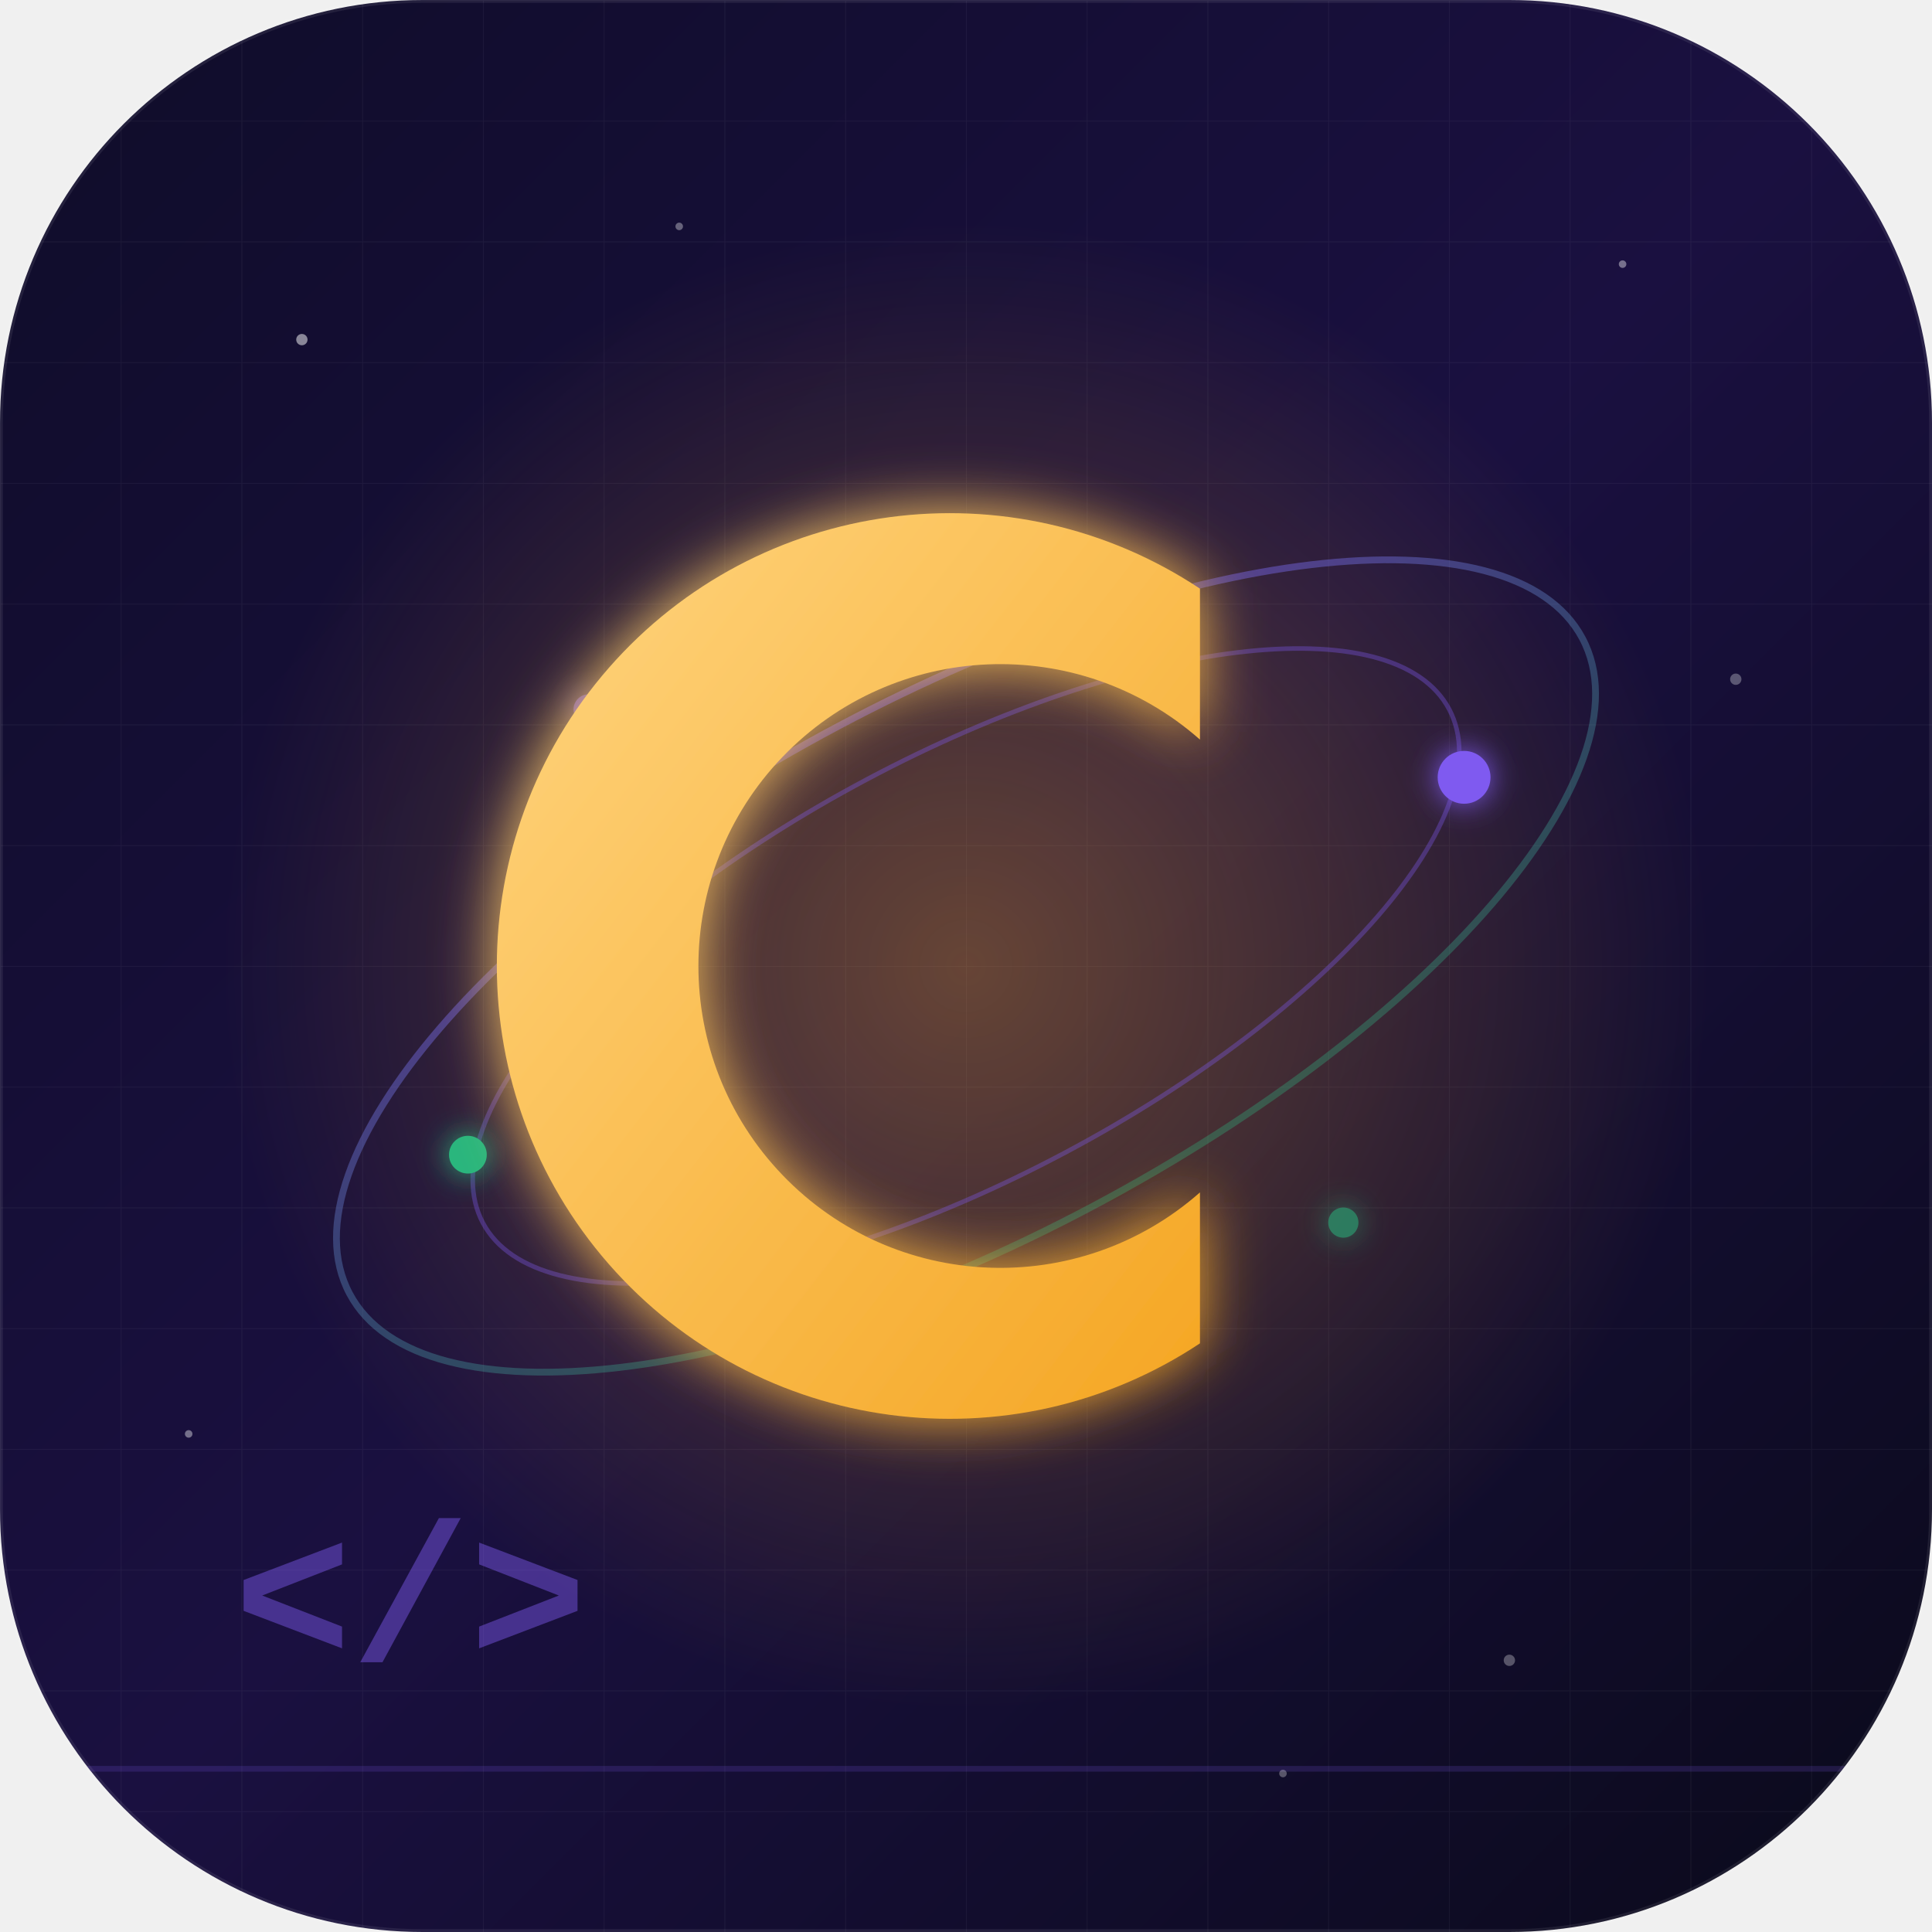
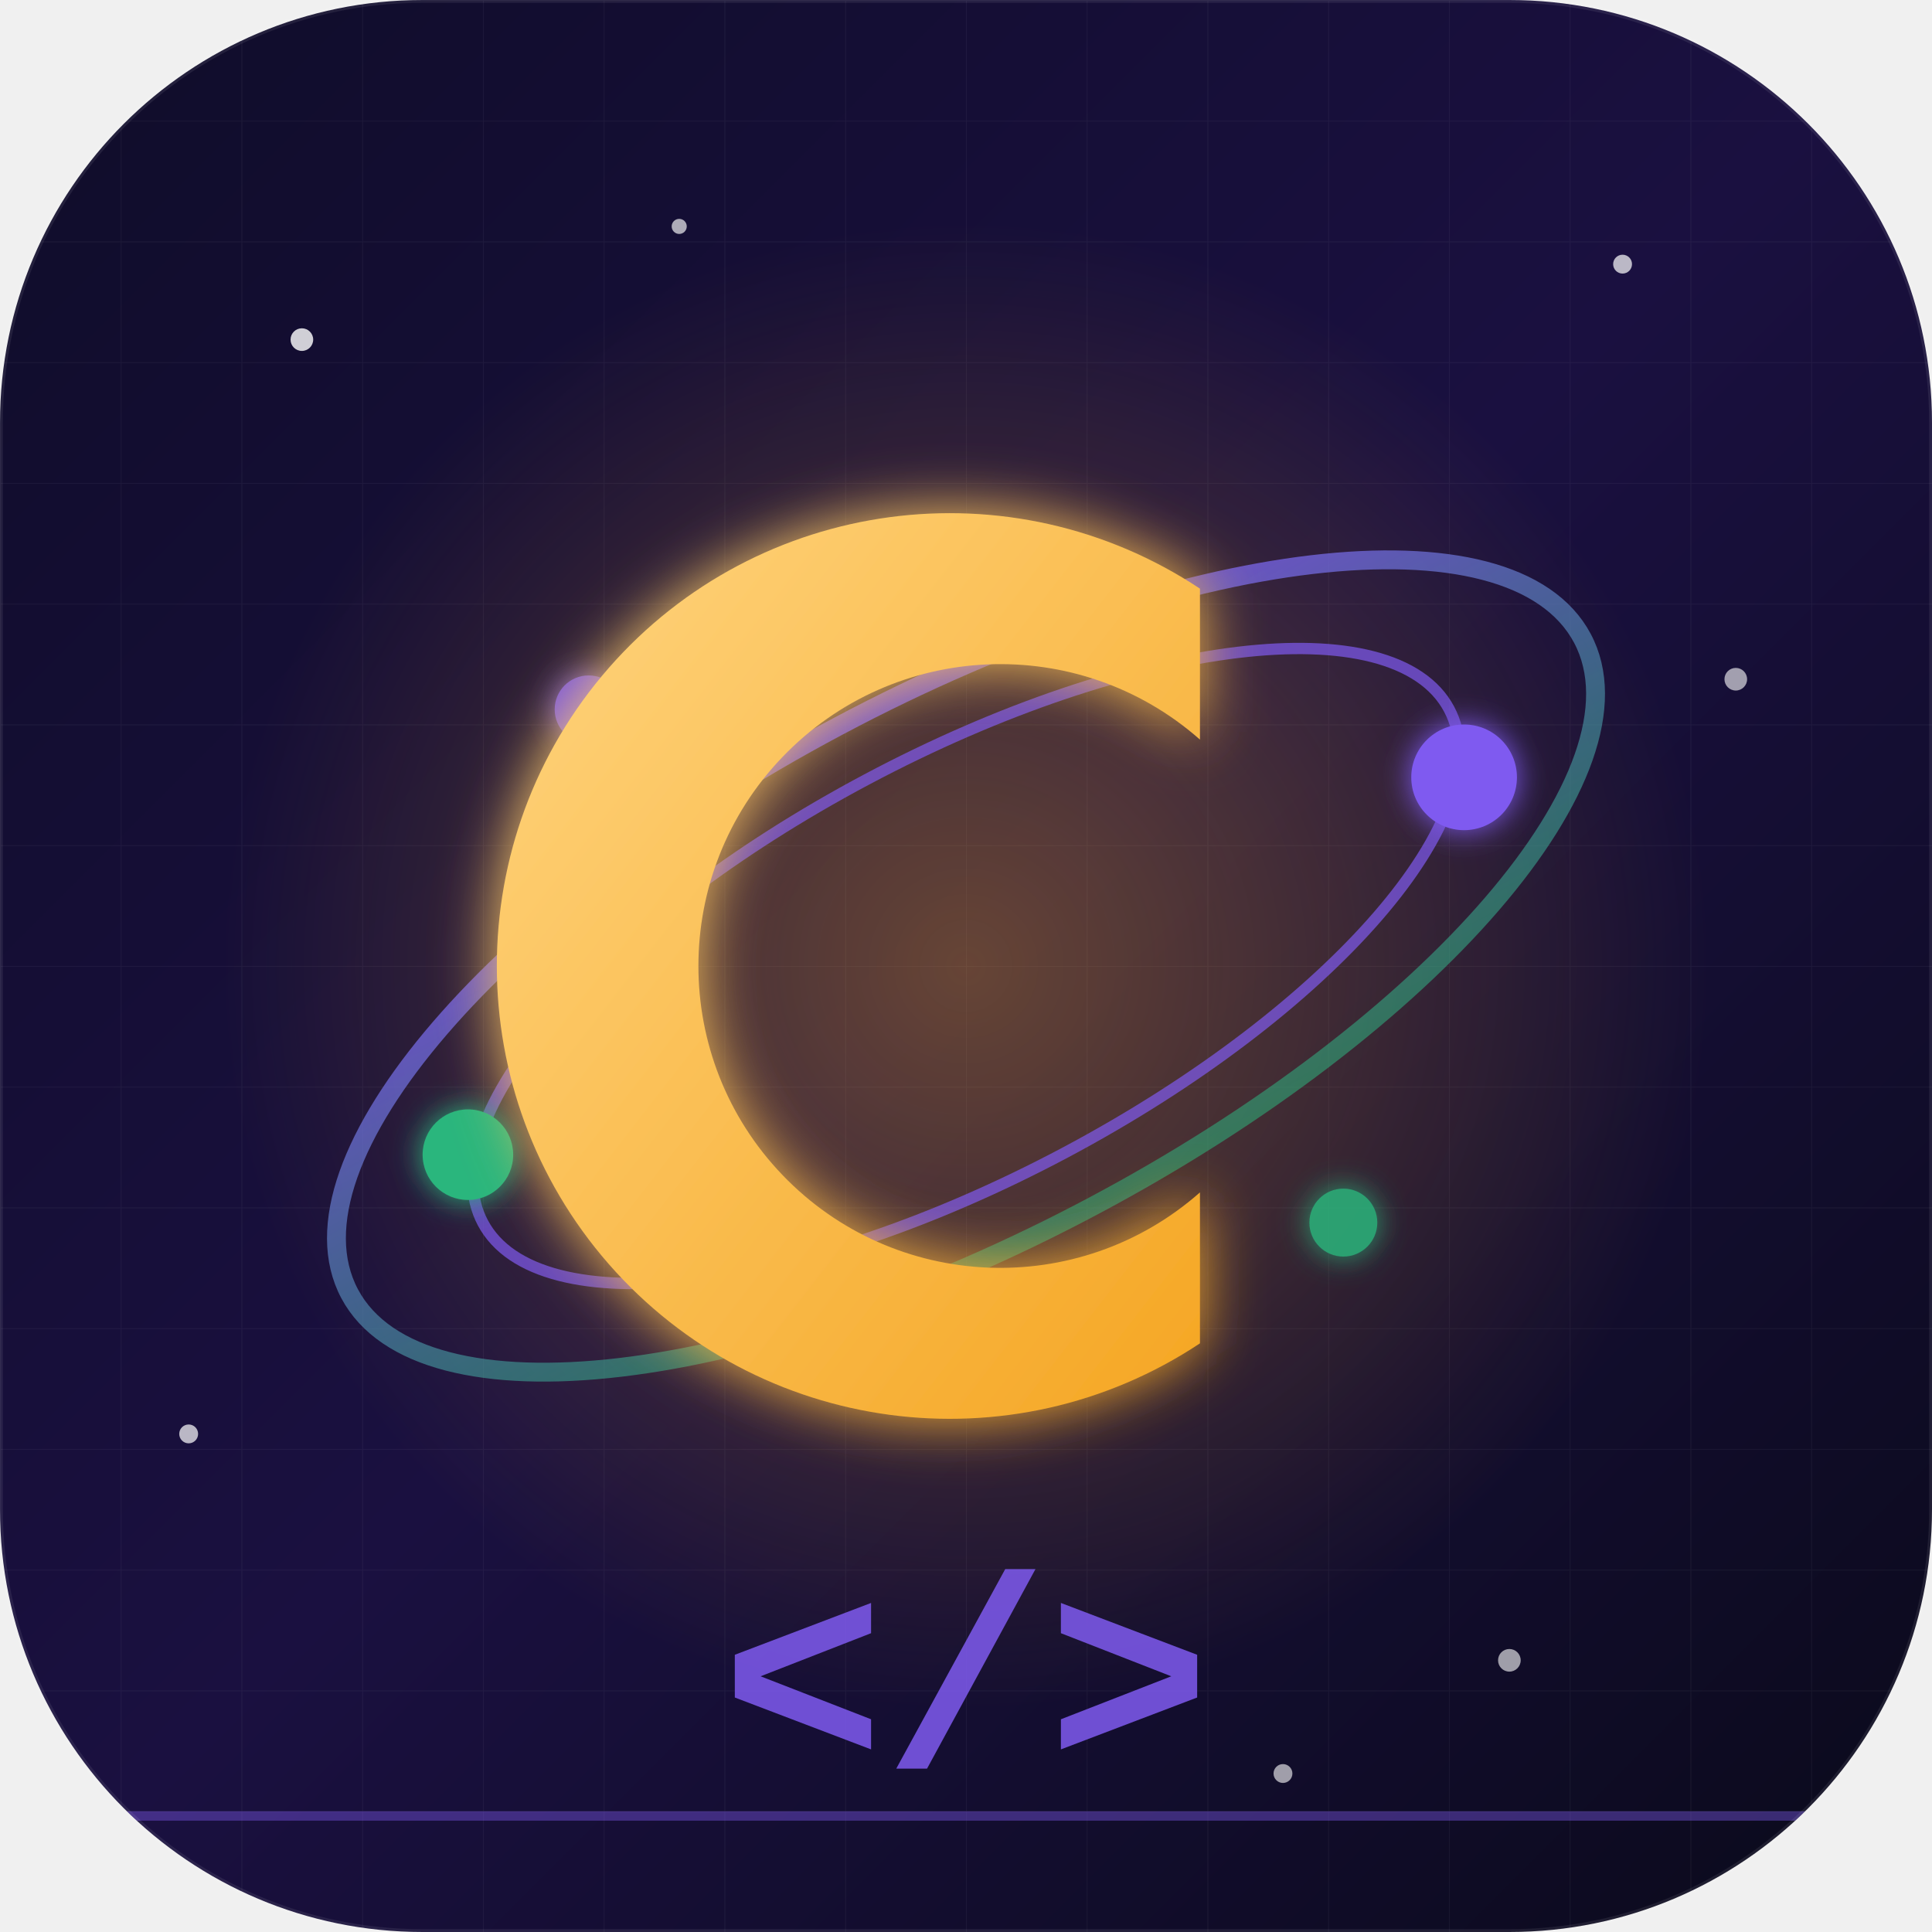
<svg xmlns="http://www.w3.org/2000/svg" viewBox="0 0 512 512" width="512" height="512">
  <defs>
    <clipPath id="roundedSquare">
      <rect width="512" height="512" rx="112" ry="112" />
    </clipPath>
    <linearGradient id="bgGrad" x1="0%" y1="0%" x2="100%" y2="100%">
      <stop offset="0%" style="stop-color:#0f0c29" />
      <stop offset="50%" style="stop-color:#1a1040" />
      <stop offset="100%" style="stop-color:#0a0a1a" />
    </linearGradient>
    <radialGradient id="cGlow" cx="50%" cy="50%" r="50%">
      <stop offset="0%" style="stop-color:#f5a623;stop-opacity:0.35" />
      <stop offset="100%" style="stop-color:#f5a623;stop-opacity:0" />
    </radialGradient>
    <linearGradient id="cGrad" x1="0%" y1="0%" x2="100%" y2="100%">
      <stop offset="0%" style="stop-color:#ffd580" />
      <stop offset="100%" style="stop-color:#f5a623" />
    </linearGradient>
    <linearGradient id="orbitGrad" x1="0%" y1="0%" x2="0%" y2="100%">
      <stop offset="0%" style="stop-color:#7f5af0;stop-opacity:0.9" />
      <stop offset="100%" style="stop-color:#2cb67d;stop-opacity:0.6" />
    </linearGradient>
    <pattern id="grid" width="32" height="32" patternUnits="userSpaceOnUse">
      <path d="M 32 0 L 0 0 0 32" fill="none" stroke="#ffffff" stroke-width="0.4" stroke-opacity="0.05" />
    </pattern>
    <filter id="glowFilter" x="-50%" y="-50%" width="200%" height="200%">
      <feGaussianBlur stdDeviation="8" result="coloredBlur" />
      <feMerge>
        <feMergeNode in="coloredBlur" />
        <feMergeNode in="SourceGraphic" />
      </feMerge>
    </filter>
    <filter id="dotGlow" x="-100%" y="-100%" width="300%" height="300%">
      <feGaussianBlur stdDeviation="4" result="coloredBlur" />
      <feMerge>
        <feMergeNode in="coloredBlur" />
        <feMergeNode in="SourceGraphic" />
      </feMerge>
    </filter>
  </defs>
  <g clip-path="url(#roundedSquare)">
    <rect width="512" height="512" fill="url(#bgGrad)" />
    <rect width="512" height="512" fill="url(#grid)" />
    <circle cx="256" cy="256" r="200" fill="url(#cGlow)" />
-     <ellipse cx="256" cy="256" rx="185" ry="72" fill="none" stroke="url(#orbitGrad)" stroke-width="1.8" stroke-opacity="0.55" transform="rotate(-28 256 256)" />
-     <ellipse cx="256" cy="256" rx="145" ry="56" fill="none" stroke="#7f5af0" stroke-width="1.2" stroke-opacity="0.35" transform="rotate(-28 256 256)" />
-     <circle cx="388" cy="206" r="7" fill="#7f5af0" filter="url(#dotGlow)" />
-     <circle cx="124" cy="306" r="5" fill="#2cb67d" filter="url(#dotGlow)" />
-     <circle cx="156" cy="188" r="4" fill="#7f5af0" filter="url(#dotGlow)" opacity="0.7" />
-     <circle cx="356" cy="324" r="4" fill="#2cb67d" filter="url(#dotGlow)" opacity="0.6" />
+     <ellipse cx="256" cy="256" rx="185" ry="72" fill="none" stroke="url(#orbitGrad)" stroke-width="5" stroke-opacity="0.9" transform="rotate(-28 256 256)" />
+     <ellipse cx="256" cy="256" rx="145" ry="56" fill="none" stroke="#7f5af0" stroke-width="3" stroke-opacity="0.7" transform="rotate(-28 256 256)" />
+     <circle cx="388" cy="206" r="14" fill="#7f5af0" filter="url(#dotGlow)" />
+     <circle cx="124" cy="306" r="12" fill="#2cb67d" filter="url(#dotGlow)" />
+     <circle cx="156" cy="188" r="9" fill="#7f5af0" filter="url(#dotGlow)" opacity="0.9" />
+     <circle cx="356" cy="324" r="9" fill="#2cb67d" filter="url(#dotGlow)" opacity="0.85" />
    <path d="       M 318 156       A 120 120 0 1 0 318 356       L 318 316       A 80 80 0 1 1 318 196       Z     " fill="url(#cGrad)" filter="url(#glowFilter)" />
-     <text x="62" y="440" font-family="'Courier New', monospace" font-size="52" fill="#7f5af0" opacity="0.45" font-weight="bold">&lt;/&gt;</text>
-     <rect x="0" y="468" width="512" height="1.5" fill="#7f5af0" opacity="0.18" />
-     <circle cx="80" cy="90" r="1.5" fill="white" opacity="0.5" />
-     <circle cx="430" cy="70" r="1" fill="white" opacity="0.4" />
-     <circle cx="460" cy="180" r="1.5" fill="white" opacity="0.3" />
-     <circle cx="50" cy="380" r="1" fill="white" opacity="0.4" />
-     <circle cx="400" cy="440" r="1.5" fill="white" opacity="0.3" />
-     <circle cx="180" cy="60" r="1" fill="white" opacity="0.35" />
-     <circle cx="340" cy="470" r="1" fill="white" opacity="0.3" />
+     <text x="256" y="468" text-anchor="middle" font-family="'Courier New', monospace" font-size="72" fill="#7f5af0" opacity="0.85" font-weight="bold">&lt;/&gt;</text>
+     <rect x="0" y="480" width="512" height="2.5" fill="#7f5af0" opacity="0.4" />
+     <circle cx="80" cy="90" r="3" fill="white" opacity="0.8" />
+     <circle cx="430" cy="70" r="2.5" fill="white" opacity="0.7" />
+     <circle cx="460" cy="180" r="3" fill="white" opacity="0.6" />
+     <circle cx="50" cy="380" r="2.5" fill="white" opacity="0.7" />
+     <circle cx="400" cy="440" r="3" fill="white" opacity="0.6" />
+     <circle cx="180" cy="60" r="2" fill="white" opacity="0.65" />
+     <circle cx="340" cy="470" r="2.5" fill="white" opacity="0.6" />
  </g>
  <rect width="512" height="512" rx="112" ry="112" fill="none" stroke="white" stroke-width="1.5" stroke-opacity="0.08" />
</svg>
